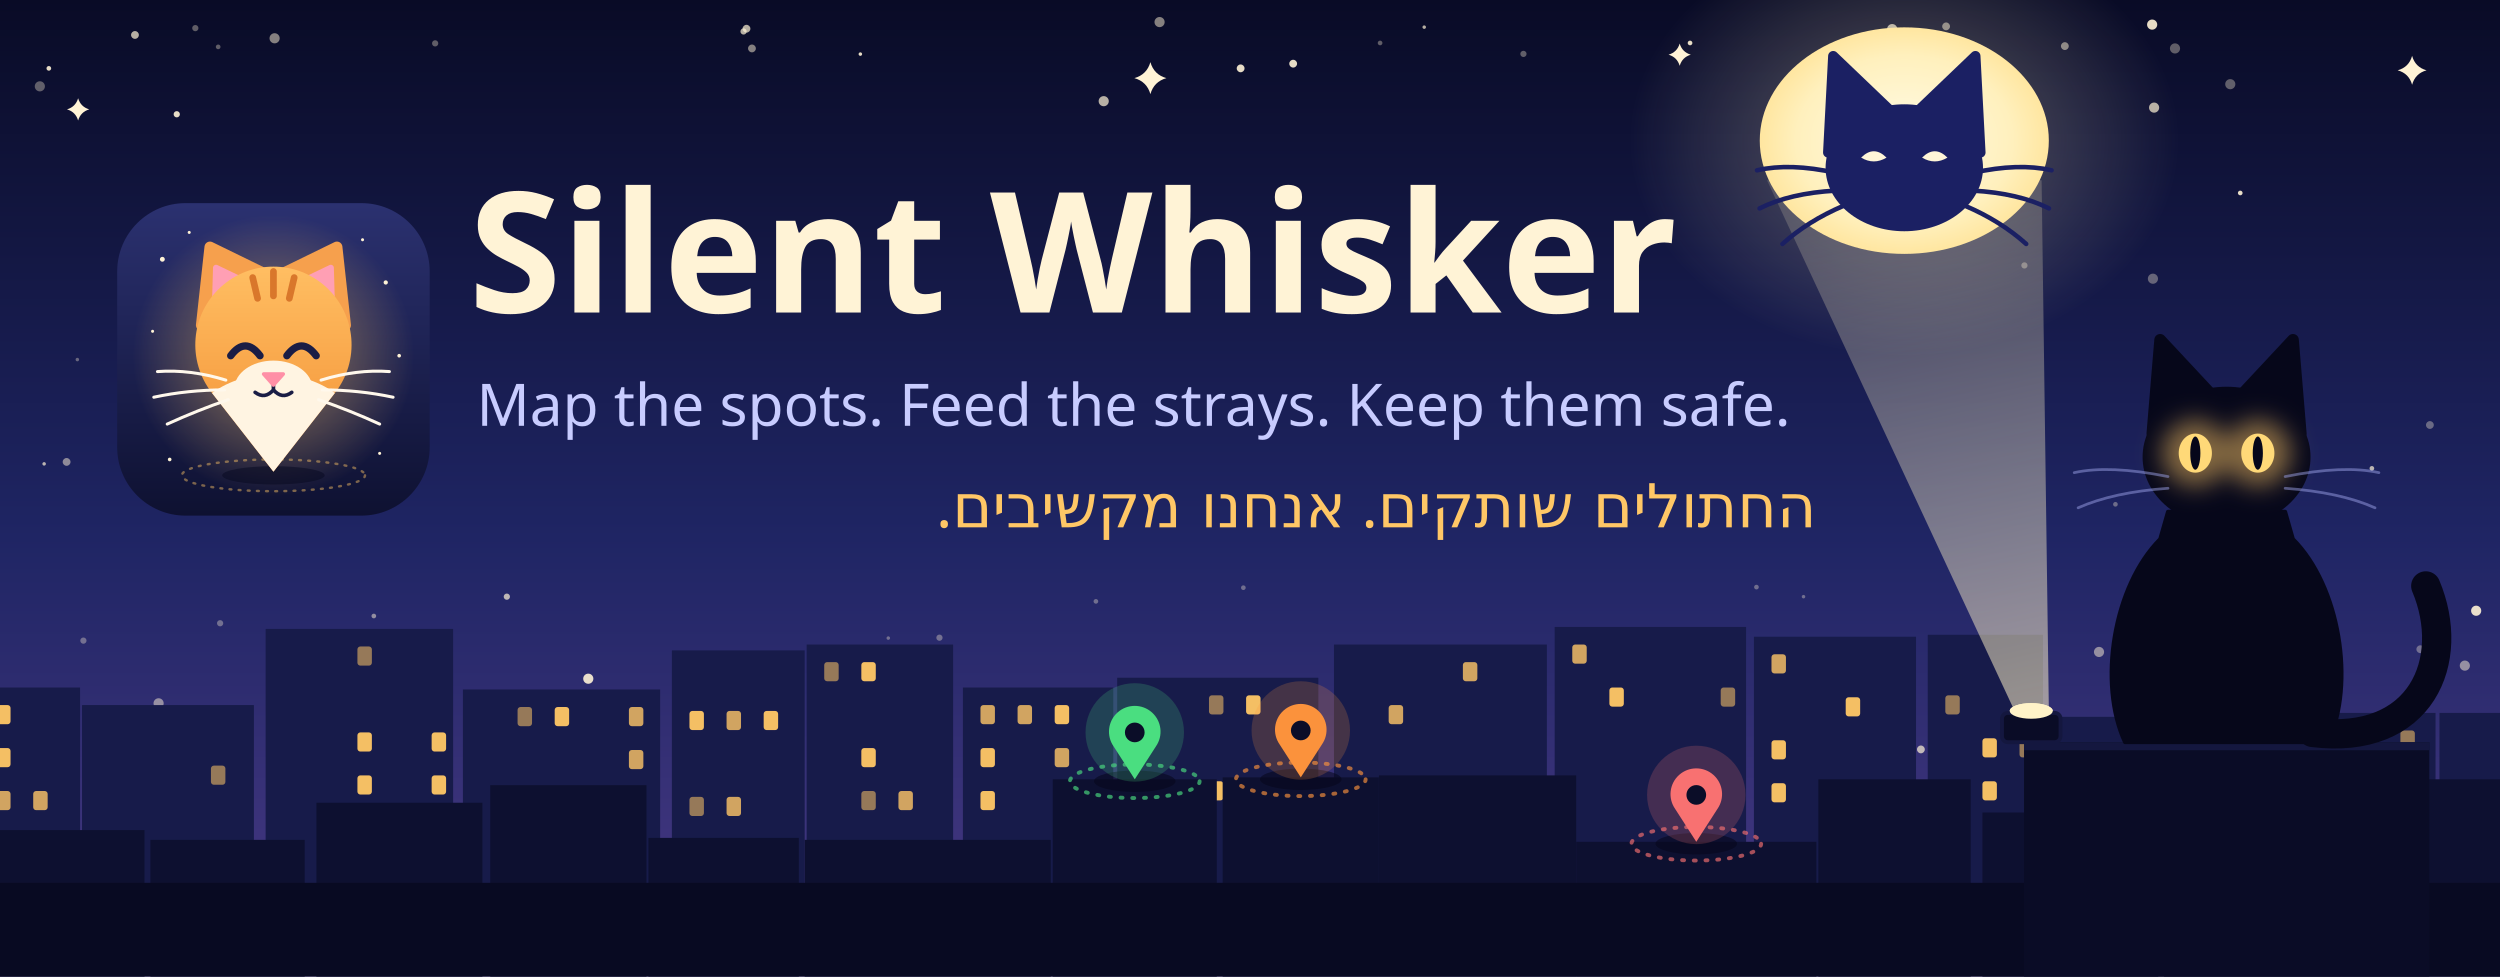
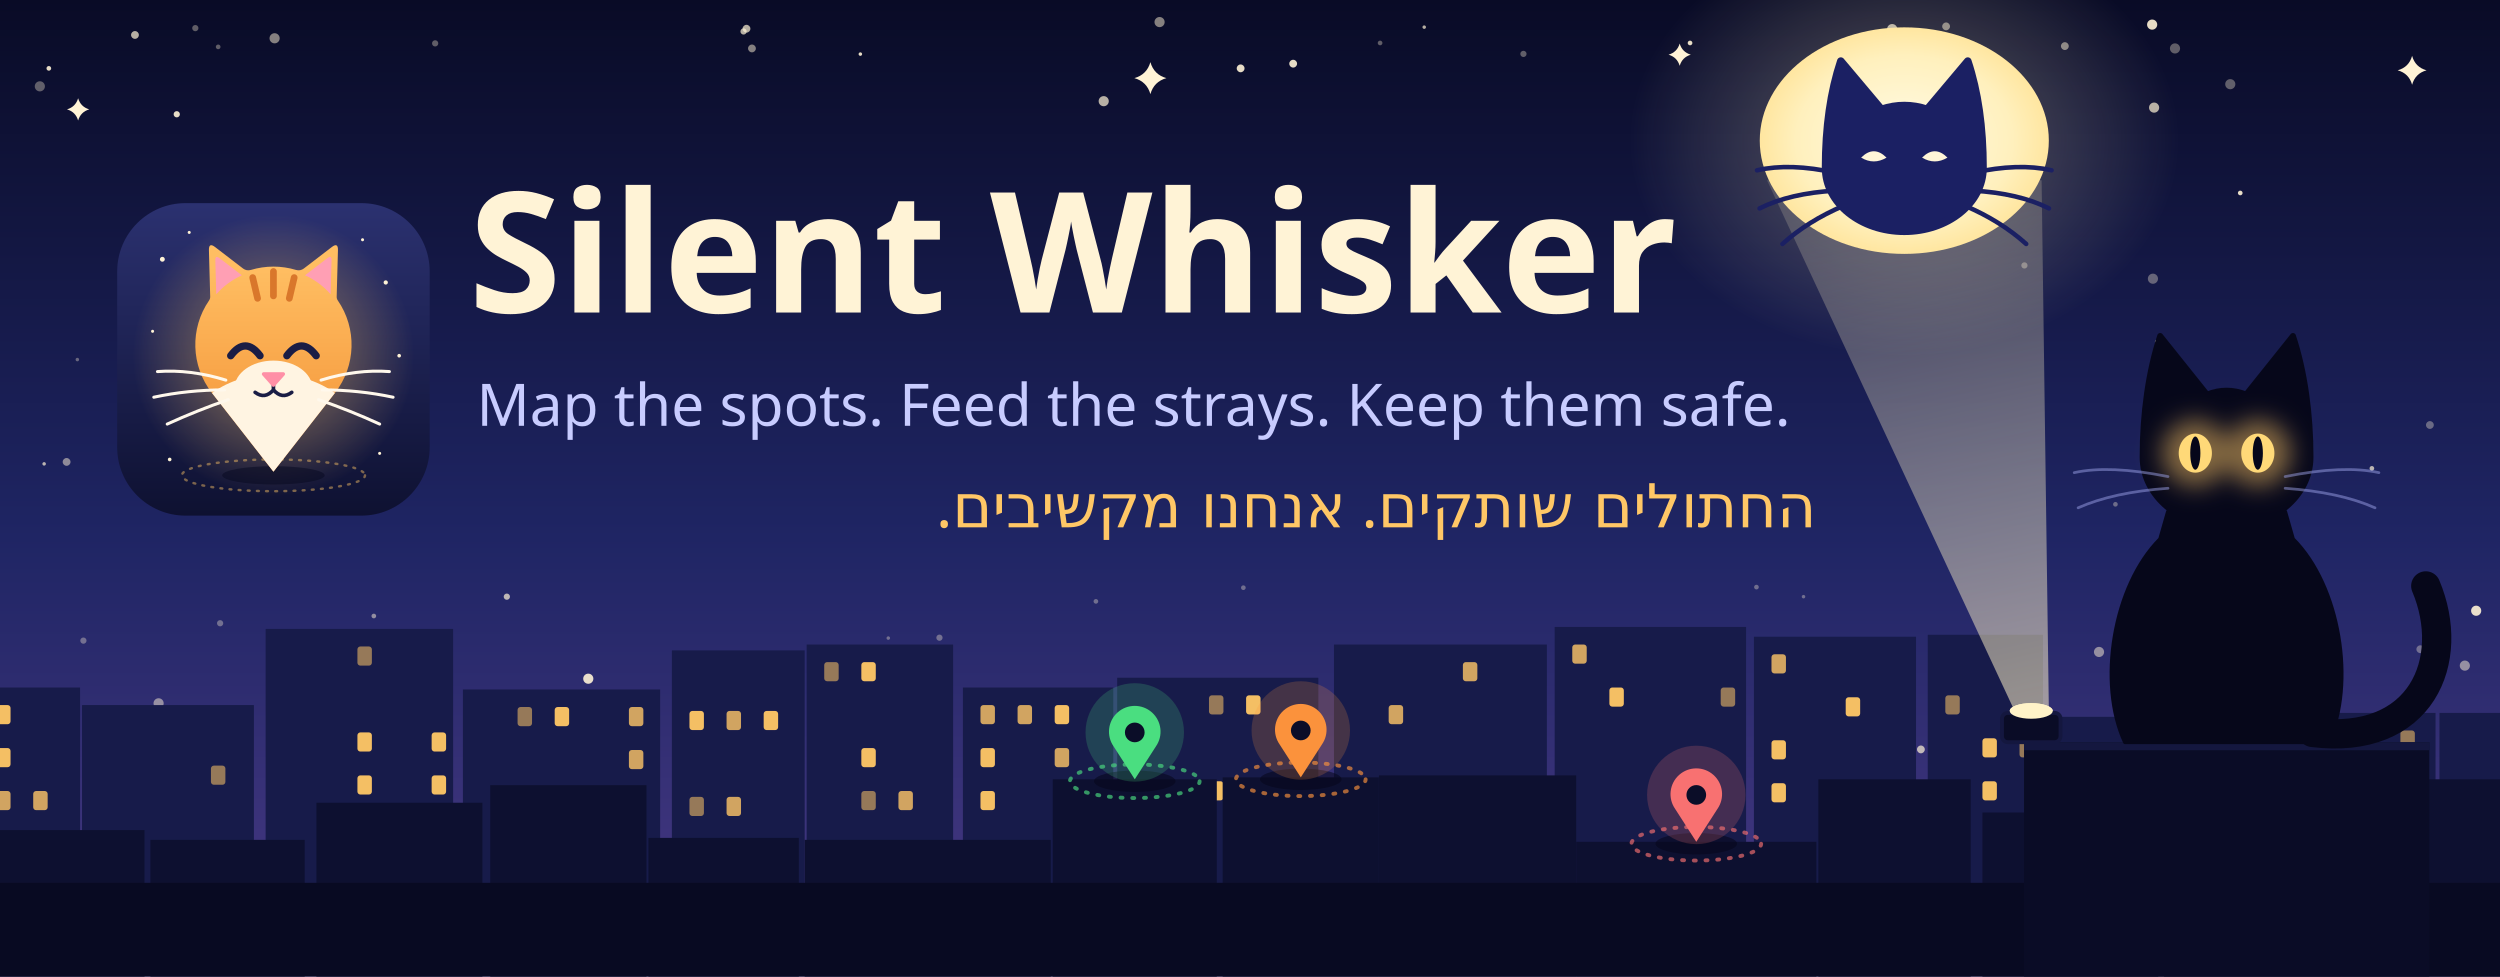
<svg xmlns="http://www.w3.org/2000/svg" viewBox="0 0 1280 500" width="1280" height="500" role="img" aria-labelledby="t d">
  <defs>
    <linearGradient id="sky" x1="0" y1="0" x2="0" y2="1">
      <stop offset="0" stop-color="#090b26" />
      <stop offset=".55" stop-color="#1f2564" />
      <stop offset="1" stop-color="#4a3a86" />
    </linearGradient>
    <radialGradient id="sigdisc">
      <stop offset="0" stop-color="#fffbe6" />
      <stop offset=".75" stop-color="#fff0bd" />
      <stop offset="1" stop-color="#ffe6a0" />
    </radialGradient>
    <radialGradient id="sigglow">
      <stop offset="0" stop-color="#fff3c8" stop-opacity=".34" />
      <stop offset="1" stop-color="#fff3c8" stop-opacity="0" />
    </radialGradient>
    <filter id="blur" x="-50%" y="-50%" width="200%" height="200%">
      <feGaussianBlur stdDeviation="6" />
    </filter>
  </defs>
  <rect width="1280" height="500" fill="url(#sky)" />
  <g fill="#fff3d6">
    <circle cx="1101.9" cy="12.6" r="2.6" opacity="0.9" />
    <circle cx="1141.9" cy="43.1" r="2.6" opacity="0.35" />
    <circle cx="647.9" cy="388.8" r="2.6" opacity="0.35" />
    <circle cx="983.5" cy="383.7" r="2.0" opacity="0.7" />
    <circle cx="440.5" cy="27.7" r="0.9" opacity="0.9" />
    <circle cx="39.6" cy="184.1" r="0.9" opacity="0.35" />
    <circle cx="20.4" cy="44.2" r="2.6" opacity="0.35" />
    <circle cx="1104.5" cy="175" r="1.2" opacity="0.5" />
    <circle cx="780" cy="27.6" r="1.6" opacity="0.35" />
    <circle cx="1102.9" cy="55.1" r="2.6" opacity="0.7" />
    <circle cx="1036.5" cy="135.9" r="1.6" opacity="0.35" />
    <circle cx="662.1" cy="32.6" r="2.0" opacity="0.9" />
    <circle cx="636.6" cy="300.9" r="1.2" opacity="0.35" />
    <circle cx="1214.4" cy="239.8" r="1.2" opacity="0.7" />
    <circle cx="225.5" cy="355.7" r="1.6" opacity="0.35" />
    <circle cx="73.6" cy="409.9" r="1.2" opacity="0.7" />
    <circle cx="1202.6" cy="414.3" r="2.6" opacity="0.5" />
    <circle cx="25" cy="35" r="1.2" opacity="0.9" />
    <circle cx="380.7" cy="16.1" r="1.6" opacity="0.7" />
    <circle cx="751.1" cy="339.1" r="1.6" opacity="0.9" />
    <circle cx="449.6" cy="388.5" r="1.6" opacity="0.5" />
    <circle cx="684.6" cy="395.9" r="0.9" opacity="0.9" />
    <circle cx="1115.6" cy="245.3" r="1.6" opacity="0.35" />
    <circle cx="923.4" cy="305.5" r="0.9" opacity="0.35" />
    <circle cx="865.3" cy="22" r="1.2" opacity="0.9" />
    <circle cx="301.2" cy="347.5" r="2.6" opacity="0.9" />
    <circle cx="1113.6" cy="24.8" r="2.6" opacity="0.35" />
    <circle cx="111.7" cy="24" r="1.2" opacity="0.35" />
    <circle cx="42.7" cy="328" r="1.6" opacity="0.35" />
    <circle cx="996.4" cy="13.5" r="2.0" opacity="0.5" />
    <circle cx="1240.2" cy="414.4" r="1.2" opacity="0.35" />
    <circle cx="1134.8" cy="285.2" r="2.0" opacity="0.5" />
    <circle cx="161.3" cy="394.6" r="0.9" opacity="0.7" />
    <circle cx="140.6" cy="19.6" r="2.6" opacity="0.5" />
    <circle cx="563.5" cy="397" r="0.9" opacity="0.35" />
    <circle cx="1083.1" cy="258.2" r="1.2" opacity="0.35" />
    <circle cx="1239.2" cy="332.4" r="2.0" opacity="0.35" />
    <circle cx="1114.5" cy="387.2" r="0.9" opacity="0.35" />
    <circle cx="34.1" cy="236.5" r="2.0" opacity="0.5" />
    <circle cx="1102.3" cy="142.7" r="2.6" opacity="0.35" />
    <circle cx="593.7" cy="11.3" r="2.6" opacity="0.5" />
    <circle cx="100" cy="14.4" r="1.6" opacity="0.35" />
    <circle cx="729.2" cy="13.9" r="0.9" opacity="0.7" />
    <circle cx="613.3" cy="365" r="2.0" opacity="0.35" />
    <circle cx="697.2" cy="390.8" r="0.9" opacity="0.5" />
    <circle cx="687.6" cy="399.8" r="0.9" opacity="0.9" />
    <circle cx="1147" cy="98.8" r="1.2" opacity="0.9" />
    <circle cx="22.6" cy="237.5" r="0.9" opacity="0.7" />
    <circle cx="635.2" cy="35" r="2.0" opacity="0.9" />
    <circle cx="561.1" cy="307.9" r="1.2" opacity="0.35" />
    <circle cx="1166.5" cy="405.3" r="0.9" opacity="0.7" />
    <circle cx="968.8" cy="14.9" r="2.6" opacity="0.7" />
    <circle cx="854.7" cy="409.7" r="1.2" opacity="0.35" />
    <circle cx="81.2" cy="360.1" r="2.6" opacity="0.5" />
    <circle cx="385" cy="24.8" r="2.0" opacity="0.5" />
    <circle cx="582.1" cy="405.5" r="0.9" opacity="0.7" />
    <circle cx="812.7" cy="336.1" r="2.6" opacity="0.9" />
    <circle cx="1074.7" cy="333.8" r="2.6" opacity="0.5" />
    <circle cx="1057.2" cy="23.6" r="2.0" opacity="0.5" />
    <circle cx="481" cy="326.5" r="1.6" opacity="0.35" />
    <circle cx="1267.8" cy="312.7" r="2.6" opacity="0.9" />
    <circle cx="402.5" cy="359.1" r="1.2" opacity="0.35" />
    <circle cx="259.5" cy="305.5" r="1.6" opacity="0.7" />
    <circle cx="382.2" cy="14.7" r="2.0" opacity="0.7" />
    <circle cx="706.6" cy="22" r="1.2" opacity="0.35" />
    <circle cx="69.1" cy="17.9" r="2.0" opacity="0.7" />
    <circle cx="454.8" cy="326.7" r="0.9" opacity="0.35" />
    <circle cx="899.3" cy="300.6" r="1.2" opacity="0.35" />
    <circle cx="53" cy="409.4" r="1.6" opacity="0.7" />
    <circle cx="952.1" cy="52.6" r="1.6" opacity="0.5" />
    <circle cx="1262" cy="340.8" r="2.6" opacity="0.5" />
    <circle cx="90.5" cy="58.5" r="1.6" opacity="0.9" />
    <circle cx="222.8" cy="22.2" r="1.6" opacity="0.35" />
    <circle cx="565.1" cy="51.8" r="2.6" opacity="0.7" />
    <circle cx="880.5" cy="373.8" r="0.9" opacity="0.7" />
    <circle cx="191.4" cy="315.4" r="1.2" opacity="0.5" />
    <circle cx="1244.1" cy="217.6" r="2.0" opacity="0.35" />
    <circle cx="112.7" cy="319.1" r="1.6" opacity="0.35" />
  </g>
  <path d="M589 31.8 Q590.8 38.2 597.2 40 Q590.8 41.8 589 48.2 Q587.2 41.8 580.8 40 Q587.2 38.2 589 31.8Z" fill="#fff3d6" />
  <path d="M860 22.3 Q861.3 26.7 865.7 28 Q861.3 29.3 860 33.7 Q858.7 29.3 854.3 28 Q858.7 26.7 860 22.3Z" fill="#fff3d6" />
  <path d="M40 50.3 Q41.3 54.7 45.7 56 Q41.3 57.3 40 61.7 Q38.7 57.3 34.3 56 Q38.7 54.7 40 50.3Z" fill="#fff3d6" />
  <path d="M1235 28.6 Q1236.6 34.4 1242.4 36 Q1236.6 37.6 1235 43.4 Q1233.4 37.6 1227.6 36 Q1233.4 34.4 1235 28.6Z" fill="#fff3d6" />
  <rect x="-30" y="352" width="71" height="116" fill="#171b4a" />
  <rect x="-21" y="383" width="7.4" height="9.8" rx="1.5" fill="#ffc766" opacity="0.95" />
  <rect x="-21" y="405" width="7.4" height="9.8" rx="1.5" fill="#ffc766" opacity="0.55" />
  <rect x="-2" y="361" width="7.4" height="9.8" rx="1.5" fill="#ffc766" opacity="0.95" />
  <rect x="-2" y="383" width="7.4" height="9.8" rx="1.5" fill="#ffc766" opacity="0.95" />
  <rect x="-2" y="405" width="7.4" height="9.8" rx="1.5" fill="#ffc766" opacity="0.8" />
  <rect x="17" y="405" width="7.4" height="9.8" rx="1.5" fill="#ffc766" opacity="0.8" />
  <rect x="42" y="361" width="88" height="107" fill="#171b4a" />
  <rect x="108" y="392" width="7.4" height="9.8" rx="1.5" fill="#ffc766" opacity="0.55" />
  <rect x="136" y="322" width="96" height="146" fill="#171b4a" />
  <rect x="183" y="331" width="7.4" height="9.8" rx="1.5" fill="#ffc766" opacity="0.55" />
  <rect x="183" y="375" width="7.4" height="9.8" rx="1.5" fill="#ffc766" opacity="0.95" />
  <rect x="183" y="397" width="7.4" height="9.8" rx="1.5" fill="#ffc766" opacity="0.95" />
  <rect x="221" y="375" width="7.4" height="9.8" rx="1.5" fill="#ffc766" opacity="0.95" />
  <rect x="221" y="397" width="7.4" height="9.8" rx="1.5" fill="#ffc766" opacity="0.95" />
  <rect x="237" y="353" width="101" height="115" fill="#171b4a" />
  <rect x="265" y="362" width="7.4" height="9.8" rx="1.5" fill="#ffc766" opacity="0.55" />
  <rect x="265" y="406" width="7.4" height="9.8" rx="1.5" fill="#ffc766" opacity="0.95" />
  <rect x="284" y="362" width="7.4" height="9.8" rx="1.5" fill="#ffc766" opacity="0.95" />
  <rect x="303" y="406" width="7.4" height="9.8" rx="1.5" fill="#ffc766" opacity="0.55" />
  <rect x="322" y="362" width="7.4" height="9.8" rx="1.5" fill="#ffc766" opacity="0.8" />
  <rect x="322" y="384" width="7.4" height="9.8" rx="1.5" fill="#ffc766" opacity="0.8" />
  <rect x="344" y="333" width="68" height="135" fill="#171b4a" />
  <rect x="353" y="364" width="7.4" height="9.8" rx="1.5" fill="#ffc766" opacity="0.95" />
  <rect x="353" y="408" width="7.4" height="9.8" rx="1.5" fill="#ffc766" opacity="0.55" />
  <rect x="372" y="364" width="7.4" height="9.8" rx="1.5" fill="#ffc766" opacity="0.8" />
  <rect x="372" y="408" width="7.4" height="9.8" rx="1.5" fill="#ffc766" opacity="0.8" />
  <rect x="391" y="364" width="7.4" height="9.8" rx="1.5" fill="#ffc766" opacity="0.95" />
  <rect x="413" y="330" width="75" height="138" fill="#171b4a" />
  <rect x="422" y="339" width="7.4" height="9.8" rx="1.5" fill="#ffc766" opacity="0.55" />
  <rect x="441" y="339" width="7.4" height="9.8" rx="1.5" fill="#ffc766" opacity="0.95" />
  <rect x="441" y="383" width="7.4" height="9.8" rx="1.5" fill="#ffc766" opacity="0.95" />
  <rect x="441" y="405" width="7.4" height="9.8" rx="1.5" fill="#ffc766" opacity="0.55" />
  <rect x="460" y="405" width="7.4" height="9.8" rx="1.5" fill="#ffc766" opacity="0.8" />
  <rect x="493" y="352" width="77" height="116" fill="#171b4a" />
  <rect x="502" y="361" width="7.4" height="9.8" rx="1.5" fill="#ffc766" opacity="0.8" />
  <rect x="502" y="383" width="7.4" height="9.8" rx="1.5" fill="#ffc766" opacity="0.95" />
  <rect x="502" y="405" width="7.4" height="9.8" rx="1.5" fill="#ffc766" opacity="0.95" />
  <rect x="521" y="361" width="7.4" height="9.8" rx="1.5" fill="#ffc766" opacity="0.8" />
  <rect x="540" y="361" width="7.4" height="9.8" rx="1.5" fill="#ffc766" opacity="0.95" />
  <rect x="540" y="383" width="7.4" height="9.8" rx="1.5" fill="#ffc766" opacity="0.8" />
  <rect x="572" y="347" width="103" height="121" fill="#171b4a" />
  <rect x="619" y="356" width="7.4" height="9.8" rx="1.5" fill="#ffc766" opacity="0.55" />
  <rect x="619" y="400" width="7.4" height="9.8" rx="1.5" fill="#ffc766" opacity="0.95" />
  <rect x="638" y="356" width="7.4" height="9.8" rx="1.5" fill="#ffc766" opacity="0.95" />
  <rect x="638" y="400" width="7.4" height="9.8" rx="1.5" fill="#ffc766" opacity="0.8" />
  <rect x="683" y="330" width="109" height="138" fill="#171b4a" />
  <rect x="711" y="361" width="7.4" height="9.8" rx="1.5" fill="#ffc766" opacity="0.8" />
  <rect x="730" y="405" width="7.4" height="9.8" rx="1.5" fill="#ffc766" opacity="0.8" />
  <rect x="749" y="339" width="7.4" height="9.8" rx="1.5" fill="#ffc766" opacity="0.8" />
  <rect x="796" y="321" width="98" height="147" fill="#171b4a" />
  <rect x="805" y="330" width="7.4" height="9.8" rx="1.5" fill="#ffc766" opacity="0.8" />
  <rect x="824" y="352" width="7.4" height="9.8" rx="1.5" fill="#ffc766" opacity="0.95" />
  <rect x="881" y="352" width="7.4" height="9.8" rx="1.5" fill="#ffc766" opacity="0.55" />
  <rect x="898" y="326" width="83" height="142" fill="#171b4a" />
  <rect x="907" y="335" width="7.4" height="9.8" rx="1.5" fill="#ffc766" opacity="0.8" />
  <rect x="907" y="379" width="7.4" height="9.8" rx="1.5" fill="#ffc766" opacity="0.95" />
  <rect x="907" y="401" width="7.4" height="9.8" rx="1.5" fill="#ffc766" opacity="0.95" />
  <rect x="945" y="357" width="7.4" height="9.8" rx="1.5" fill="#ffc766" opacity="0.95" />
  <rect x="945" y="401" width="7.4" height="9.8" rx="1.5" fill="#ffc766" opacity="0.8" />
  <rect x="987" y="325" width="59" height="143" fill="#171b4a" />
  <rect x="996" y="356" width="7.4" height="9.8" rx="1.5" fill="#ffc766" opacity="0.55" />
  <rect x="996" y="400" width="7.4" height="9.8" rx="1.5" fill="#ffc766" opacity="0.8" />
  <rect x="1015" y="378" width="7.4" height="9.8" rx="1.5" fill="#ffc766" opacity="0.95" />
  <rect x="1015" y="400" width="7.4" height="9.8" rx="1.5" fill="#ffc766" opacity="0.95" />
  <rect x="1034" y="378" width="7.4" height="9.8" rx="1.5" fill="#ffc766" opacity="0.55" />
  <rect x="1047" y="367" width="111" height="101" fill="#171b4a" />
  <rect x="1113" y="398" width="7.4" height="9.8" rx="1.5" fill="#ffc766" opacity="0.8" />
  <rect x="1132" y="398" width="7.4" height="9.8" rx="1.5" fill="#ffc766" opacity="0.55" />
  <rect x="1163" y="365" width="84" height="103" fill="#171b4a" />
  <rect x="1172" y="374" width="7.4" height="9.8" rx="1.5" fill="#ffc766" opacity="0.8" />
  <rect x="1172" y="396" width="7.4" height="9.8" rx="1.5" fill="#ffc766" opacity="0.95" />
  <rect x="1191" y="396" width="7.4" height="9.8" rx="1.5" fill="#ffc766" opacity="0.55" />
  <rect x="1210" y="374" width="7.4" height="9.8" rx="1.5" fill="#ffc766" opacity="0.55" />
  <rect x="1229" y="374" width="7.4" height="9.8" rx="1.5" fill="#ffc766" opacity="0.55" />
  <rect x="1229" y="396" width="7.4" height="9.8" rx="1.5" fill="#ffc766" opacity="0.95" />
  <rect x="1249" y="365" width="109" height="103" fill="#171b4a" />
  <rect x="1334" y="396" width="7.4" height="9.8" rx="1.5" fill="#ffc766" opacity="0.8" />
  <rect x="-40" y="425" width="114" height="75" fill="#0d1030" />
  <rect x="77" y="430" width="79" height="70" fill="#0d1030" />
  <rect x="162" y="411" width="85" height="89" fill="#0d1030" />
  <rect x="251" y="402" width="80" height="98" fill="#0d1030" />
  <rect x="332" y="429" width="77" height="71" fill="#0d1030" />
  <rect x="412" y="430" width="126" height="70" fill="#0d1030" />
  <rect x="539" y="399" width="84" height="101" fill="#0d1030" />
  <rect x="626" y="398" width="80" height="102" fill="#0d1030" />
  <rect x="706" y="397" width="101" height="103" fill="#0d1030" />
  <rect x="807" y="431" width="123" height="69" fill="#0d1030" />
  <rect x="931" y="399" width="78" height="101" fill="#0d1030" />
  <rect x="1015" y="416" width="90" height="84" fill="#0d1030" />
  <rect x="1108" y="400" width="91" height="100" fill="#0d1030" />
  <rect x="1199" y="399" width="112" height="101" fill="#0d1030" />
  <rect x="0" y="452" width="1280" height="48" fill="#080a22" />
  <linearGradient id="beam" gradientUnits="userSpaceOnUse" x1="1040" y1="363" x2="975" y2="72">
    <stop offset="0" stop-color="#fff3c8" stop-opacity=".55" />
    <stop offset="1" stop-color="#fff3c8" stop-opacity=".14" />
  </linearGradient>
  <ellipse cx="975" cy="72" rx="140.6" ry="110.2" fill="url(#sigglow)" />
  <path d="M1031 363 L904.7 92.3 L1045.3 92.3 L1049 363 Z" fill="url(#beam)" />
  <ellipse cx="975" cy="72" rx="74" ry="58" fill="url(#sigdisc)" />
  <g transform="translate(975 75.5) scale(1.3)">
-     <g fill="#1b2063" stroke="#1b2063" stroke-linejoin="round" stroke-width="4">
-       <ellipse cx="0" cy="8" rx="31" ry="25" stroke="none" />
-       <path d="M-30 2 L-28 -36 L-5 -14 Z" />
-       <path d="M30 2 L28 -36 L5 -14 Z" />
-     </g>
+     <path d="M0 33 C17 33 31 22 31 8 C31 -8 29 -22 25 -34 L9 -15 Q0 -18 -9 -15 L-25 -34 C-29 -22 -31 -8 -31 8 C-31 22 -17 33 0 33 Z" fill="#1b2063" stroke="#1b2063" stroke-linejoin="round" stroke-width="3" />
    <g stroke="#1b2063" stroke-width="1.8" stroke-linecap="round" fill="none">
      <path d="M-27 10 Q-45 6 -58 9" />
      <path d="M-27 17 Q-45 18 -57 24" />
      <path d="M-24 23 Q-38 29 -48 38" />
      <path d="M27 10 Q45 6 58 9" />
      <path d="M27 17 Q45 18 57 24" />
      <path d="M24 23 Q38 29 48 38" />
    </g>
    <g fill="#fff6d8">
      <path d="M-17 4 Q-12 -1 -7 4 Q-12 7 -17 4Z" />
      <path d="M17 4 Q12 -1 7 4 Q12 7 17 4Z" />
    </g>
  </g>
  <g>
    <rect x="1025" y="365" width="30" height="15" rx="3" fill="#0a0c26" />
    <ellipse cx="1040" cy="364" rx="11" ry="4" fill="#fff3c8" />
  </g>
  <rect x="1036.3" y="380" width="207.5" height="120" fill="#0a0c26" />
  <rect x="1036.3" y="380" width="207.5" height="4.1" fill="#14173f" />
  <g>
    <rect x="1025" y="365" width="30" height="15" rx="3" fill="#0a0c26" stroke="#14173f" stroke-width="2" />
    <ellipse cx="1040" cy="364" rx="11" ry="4" fill="#fff3c8" />
  </g>
  <g transform="translate(1140 380) scale(1)">
    <g fill="#06071a" stroke="#06071a" stroke-linejoin="round">
      <path d="M-52 0 C-66 -30 -58 -80 -34 -104 L-30 -118 L30 -118 L34 -104 C58 -80 66 -30 52 0 Z" stroke-width="2" />
-       <ellipse cx="0" cy="-146" rx="43" ry="36" stroke="none" />
-       <path d="M-38 -158 L-34 -206 L-6 -176 Z" stroke-width="6" />
-       <path d="M38 -158 L34 -206 L6 -176 Z" stroke-width="6" />
+       <path d="M0 -110 C24 -110 43 -126 43 -146 C43 -168 40 -190 34 -208 L10 -178 Q0 -182 -10 -178 L-34 -208 C-40 -190 -43 -168 -43 -146 C-43 -126 -24 -110 0 -110 Z" stroke-width="3" />
    </g>
    <path d="M44 -5 C100 2 118 -42 102 -80" fill="none" stroke="#06071a" stroke-width="15" stroke-linecap="round" />
    <g opacity=".5" filter="url(#blur)">
      <circle cx="-16" cy="-148" r="17" fill="#ffc766" />
      <circle cx="16" cy="-148" r="17" fill="#ffc766" />
    </g>
    <g fill="#ffd978">
      <ellipse cx="-16" cy="-148" rx="8.5" ry="10" />
      <ellipse cx="16" cy="-148" rx="8.5" ry="10" />
    </g>
    <g fill="#06071a">
      <ellipse cx="-16" cy="-148" rx="2.6" ry="8.5" />
      <ellipse cx="16" cy="-148" rx="2.6" ry="8.5" />
    </g>
    <g stroke="#9aa0e6" stroke-opacity=".5" stroke-width="1.4" stroke-linecap="round" fill="none">
      <path d="M-30 -136 Q-60 -142 -78 -138" />
      <path d="M-30 -130 Q-58 -128 -76 -120" />
      <path d="M30 -136 Q60 -142 78 -138" />
      <path d="M30 -130 Q58 -128 76 -120" />
    </g>
  </g>
  <g transform="translate(581 399)">
    <ellipse cx="0" cy="1" rx="20.9" ry="5.5" fill="#05061a" opacity=".55" />
    <ellipse cx="0" cy="1" rx="33.2" ry="8.6" fill="none" stroke="#4ade80" stroke-opacity=".65" stroke-width="2" stroke-dasharray="1 5" stroke-linecap="round" />
    <g transform="scale(1.2)">
      <circle cx="0" cy="-20" r="21" fill="#4ade80" opacity=".2" />
      <path d="M0 0 L-9 -14 A11 11 0 1 1 9 -14 Z" fill="#4ade80" />
      <circle cx="0" cy="-20" r="4.2" fill="#0b0d28" />
    </g>
  </g>
  <g transform="translate(666 398)">
    <ellipse cx="0" cy="1" rx="20.9" ry="5.5" fill="#05061a" opacity=".55" />
    <ellipse cx="0" cy="1" rx="33.2" ry="8.6" fill="none" stroke="#fb923c" stroke-opacity=".65" stroke-width="2" stroke-dasharray="1 5" stroke-linecap="round" />
    <g transform="scale(1.2)">
      <circle cx="0" cy="-20" r="21" fill="#fb923c" opacity=".2" />
      <path d="M0 0 L-9 -14 A11 11 0 1 1 9 -14 Z" fill="#fb923c" />
      <circle cx="0" cy="-20" r="4.2" fill="#0b0d28" />
    </g>
  </g>
  <g transform="translate(868.5 431)">
    <ellipse cx="0" cy="1" rx="20.9" ry="5.5" fill="#05061a" opacity=".55" />
    <ellipse cx="0" cy="1" rx="33.2" ry="8.6" fill="none" stroke="#f87171" stroke-opacity=".65" stroke-width="2" stroke-dasharray="1 5" stroke-linecap="round" />
    <g transform="scale(1.2)">
      <circle cx="0" cy="-20" r="21" fill="#f87171" opacity=".2" />
      <path d="M0 0 L-9 -14 A11 11 0 1 1 9 -14 Z" fill="#f87171" />
      <circle cx="0" cy="-20" r="4.2" fill="#0b0d28" />
    </g>
  </g>
  <svg x="60" y="104" width="160" height="160" viewBox="0 0 512 512">
    <defs>
      <linearGradient id="logo-sky" x1="0" y1="0" x2="0" y2="1">
        <stop offset="0" stop-color="#2b3170" />
        <stop offset="1" stop-color="#0e1131" />
      </linearGradient>
-       <linearGradient id="logo-fur" x1="0" y1="0" x2="0" y2="1">
+       <linearGradient id="logo-fur" gradientUnits="userSpaceOnUse" x1="0" y1="104" x2="0" y2="440">
        <stop offset="0" stop-color="#ffbe62" />
        <stop offset="1" stop-color="#f28f33" />
      </linearGradient>
      <radialGradient id="logo-glow" cx="0.5" cy="0.5" r="0.5">
        <stop offset="0" stop-color="#ffc766" stop-opacity="0.55" />
        <stop offset="1" stop-color="#ffc766" stop-opacity="0" />
      </radialGradient>
      <clipPath id="logo-pin">
        <path d="M256 440 L356.9 310.8 A128 128 0 1 0 155.1 310.8 Z" />
      </clipPath>
    </defs>
    <rect width="512" height="512" rx="112" fill="url(#logo-sky)" />
    <circle cx="256" cy="250" r="230" fill="url(#logo-glow)" />
    <g fill="#fff3d6">
      <circle cx="74" cy="92" r="4" />
      <circle cx="118" cy="48" r="2.5" />
      <circle cx="440" cy="130" r="3.5" />
      <circle cx="402" cy="60" r="2.5" />
      <circle cx="58" cy="210" r="2.5" />
      <circle cx="462" cy="250" r="3" />
      <circle cx="86" cy="420" r="3" />
      <circle cx="430" cy="410" r="2.5" />
    </g>
    <ellipse cx="256" cy="446" rx="150" ry="26" fill="none" stroke="#ffc766" stroke-opacity="0.45" stroke-width="4" stroke-dasharray="3 12" stroke-linecap="round" />
    <ellipse cx="256" cy="446" rx="84" ry="15" fill="#080a22" fill-opacity="0.55" />
-     <g stroke-linejoin="round" stroke-width="18" stroke="#f6a04d">
-       <path d="M138 200 L152 72 L238 114 Z" fill="#f6a04d" />
-       <path d="M374 200 L360 72 L274 114 Z" fill="#f6a04d" />
-     </g>
-     <path d="M160 176 L162 106 L212 130 Z" fill="#ff9fb4" stroke="#ff9fb4" stroke-width="10" stroke-linejoin="round" />
-     <path d="M352 176 L350 106 L300 130 Z" fill="#ff9fb4" stroke="#ff9fb4" stroke-width="10" stroke-linejoin="round" />
-     <path d="M256 440 L356.9 310.8 A128 128 0 1 0 155.1 310.8 Z" fill="url(#logo-fur)" />
+     <path d="M256.0 440.0 L356.9 310.8 A128 128 0 0 0 361.4 159.4 A10 10 0 0 1 359.6 153.4 L361.7 77.0 Q362.0 64.0 351.7 71.9 L305.7 107.2 A14 14 0 0 1 293.1 109.5 A128 128 0 0 0 218.9 109.5 A14 14 0 0 1 206.3 107.2 L160.3 71.9 Q150.0 64.0 150.3 77.0 L152.4 153.4 A10 10 0 0 1 150.6 159.4 A128 128 0 0 0 155.1 310.8 Z" fill="url(#logo-fur)" />
+     <path id="logo-inner-ear" d="M162.3 149.3 L160.8 93.7 Q160.5 84.7 167.7 90.2 L204.3 118.2 A125 125 0 0 0 162.3 149.3 Z" fill="#ff9fb4" />
+     <use href="#logo-inner-ear" transform="matrix(-1 0 0 1 512 0)" />
    <g clip-path="url(#logo-pin)">
      <ellipse cx="256" cy="400" rx="150" ry="120" fill="#fff4e2" />
      <ellipse cx="256" cy="304" rx="64" ry="46" fill="#fff4e2" />
    </g>
    <g stroke="#d9772b" stroke-width="11" stroke-linecap="round" fill="none">
      <path d="M256 112 V152" />
      <path d="M222 122 L230 156" />
      <path d="M290 122 L282 156" />
    </g>
    <g stroke="#1a1d45" stroke-linecap="round" stroke-linejoin="round" fill="none">
      <path d="M186 250 Q210 218 234 250" stroke-width="12" />
      <path d="M278 250 Q302 218 326 250" stroke-width="12" />
      <path d="M256 296 V306 M256 306 Q242 322 226 310 M256 306 Q270 322 286 310" stroke-width="6" />
    </g>
    <path d="M240 280 H272 L256 298 Z" fill="#ff8fa6" stroke="#ff8fa6" stroke-width="6" stroke-linejoin="round" />
    <g stroke="#fff8ec" stroke-width="5" stroke-linecap="round" fill="none">
      <path d="M178 290 Q120 272 66 276" />
      <path d="M176 306 Q116 306 60 318" />
      <path d="M182 322 Q130 340 82 362" />
      <path d="M334 290 Q392 272 446 276" />
      <path d="M336 306 Q396 306 452 318" />
      <path d="M330 322 Q382 340 430 362" />
    </g>
  </svg>
  <g font-family="Rubik, 'Segoe UI', system-ui, sans-serif">
    <text x="240" y="160" font-size="86" font-weight="800" fill="#fff3d6">Silent Whisker</text>
    <text x="244" y="218" font-size="30" font-weight="500" fill="#c8ccff">Map the spots. Feed the strays. Keep them safe.</text>
    <text x="930" y="270" text-anchor="end" font-size="31" font-weight="500" fill="#ffc766">החתולים שותקים. אנחנו מקשיבים.‏</text>
  </g>
</svg>
